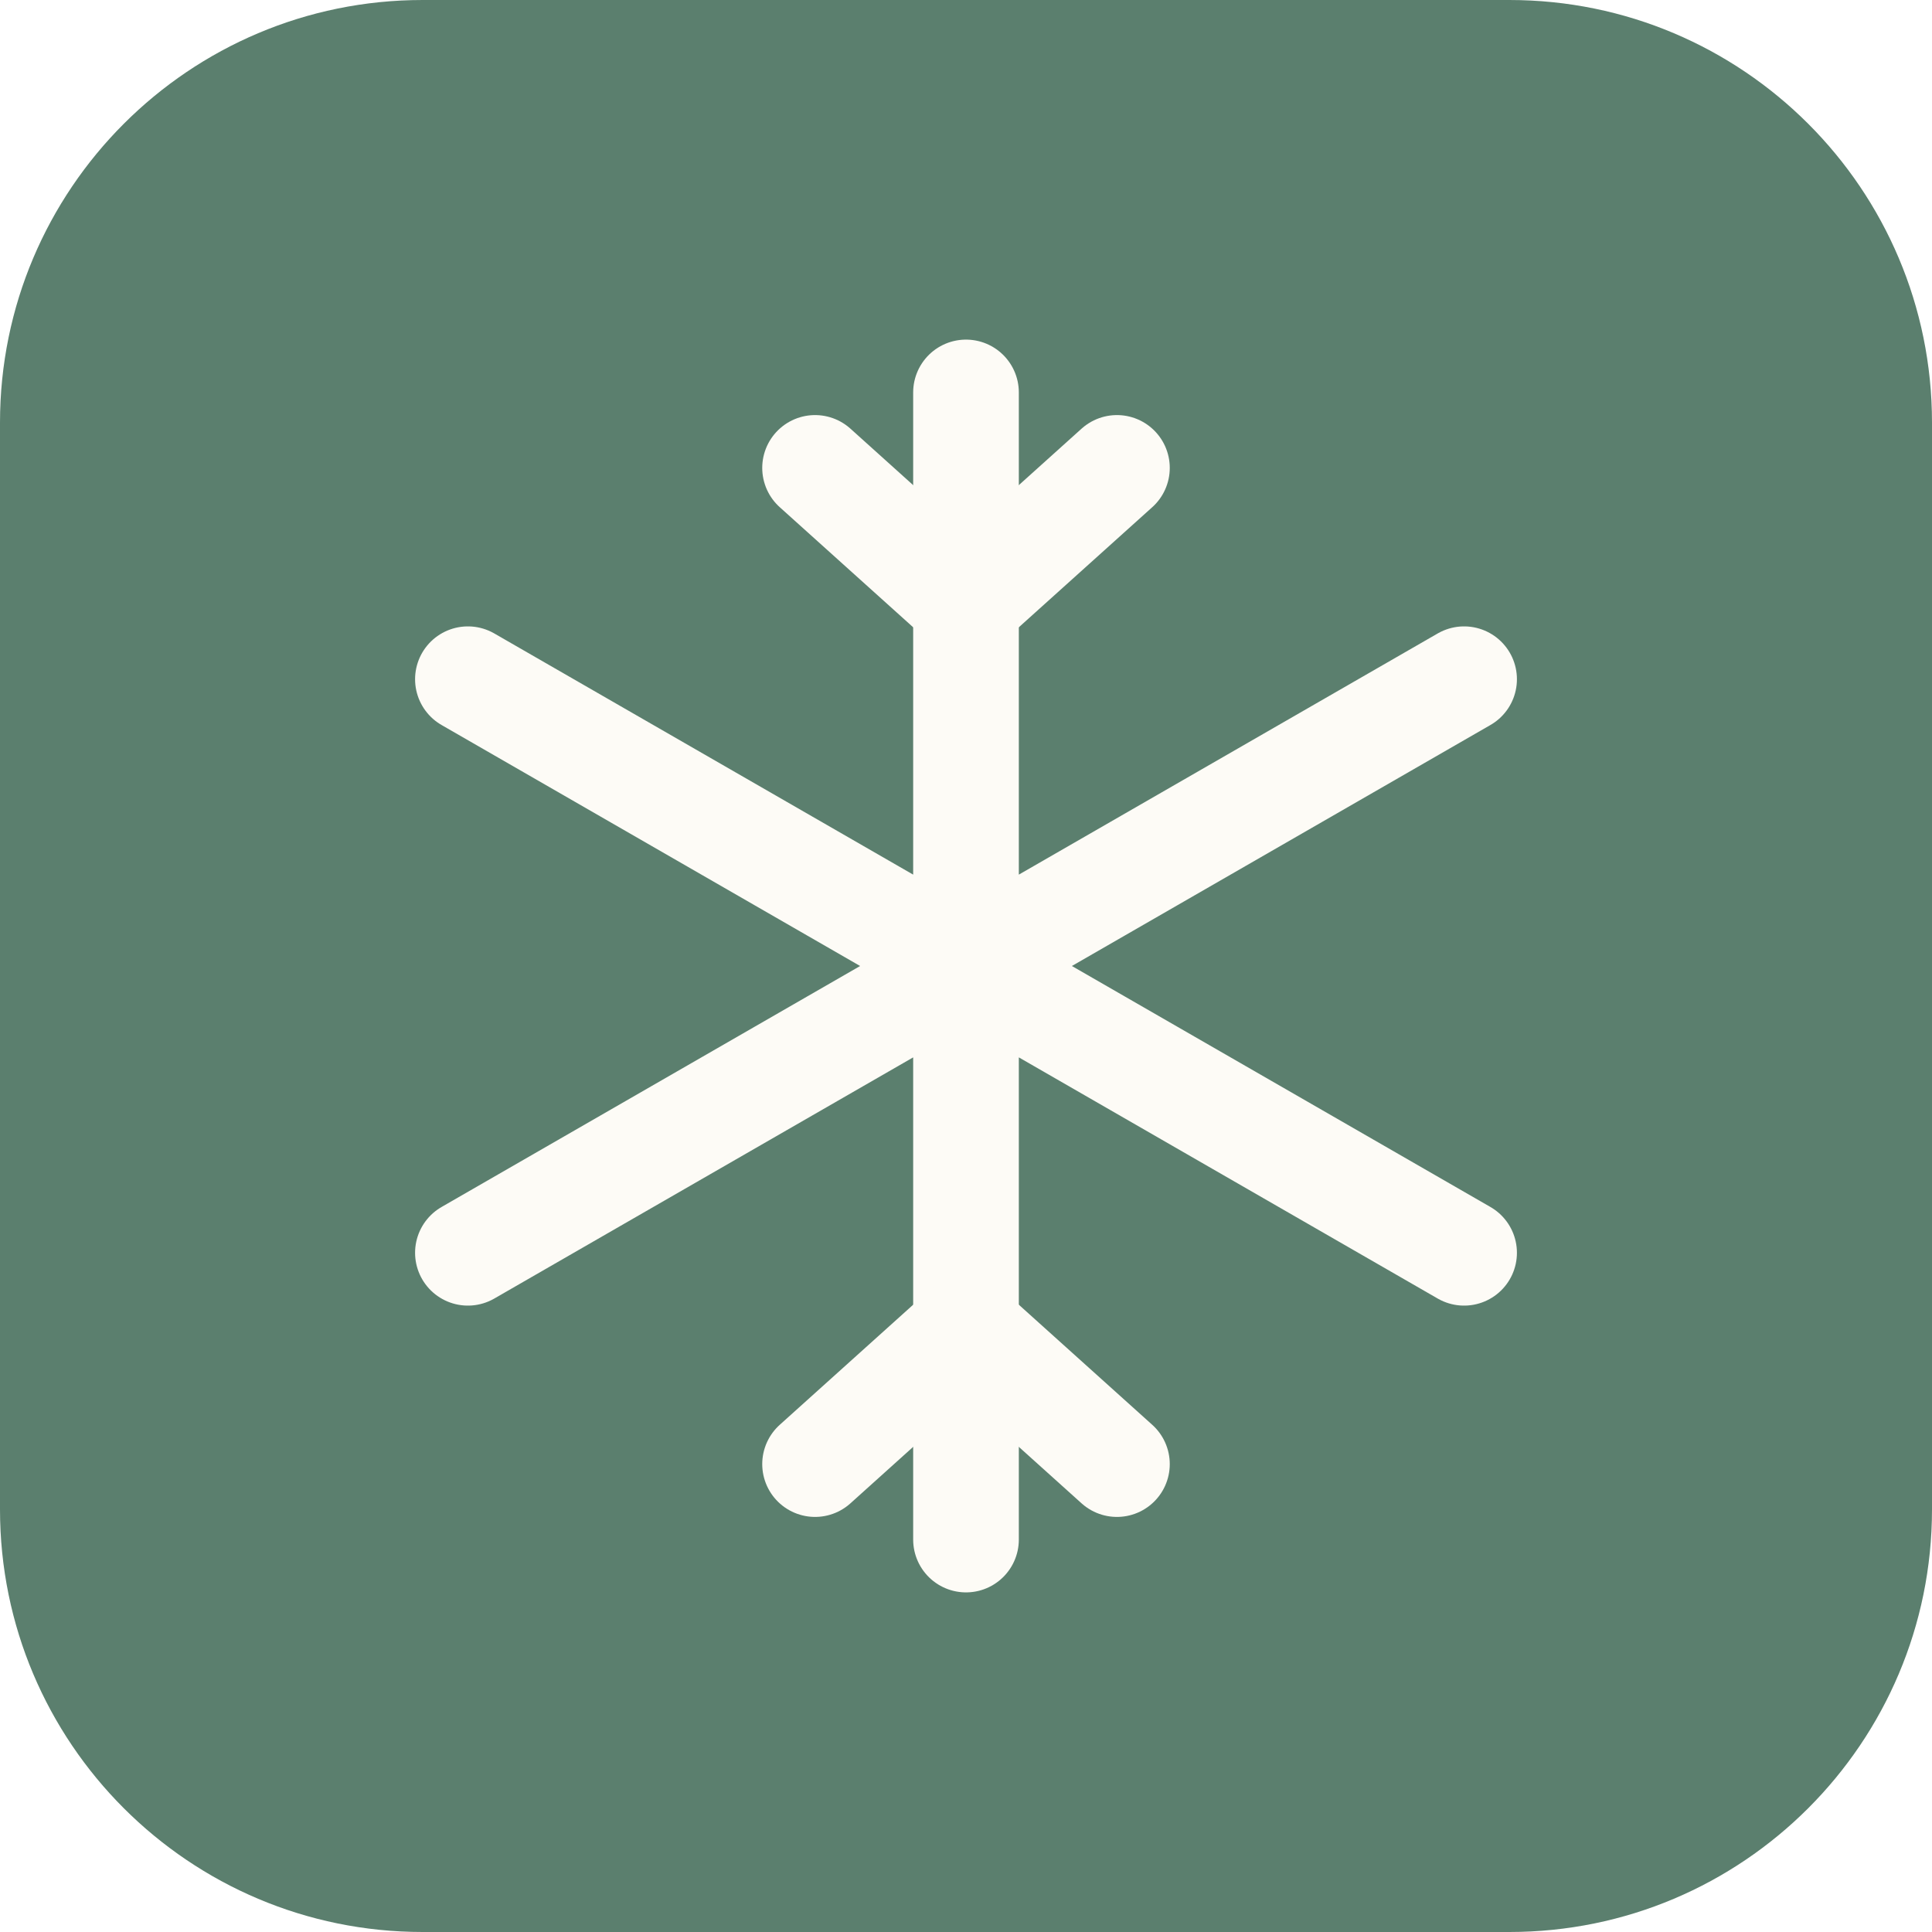
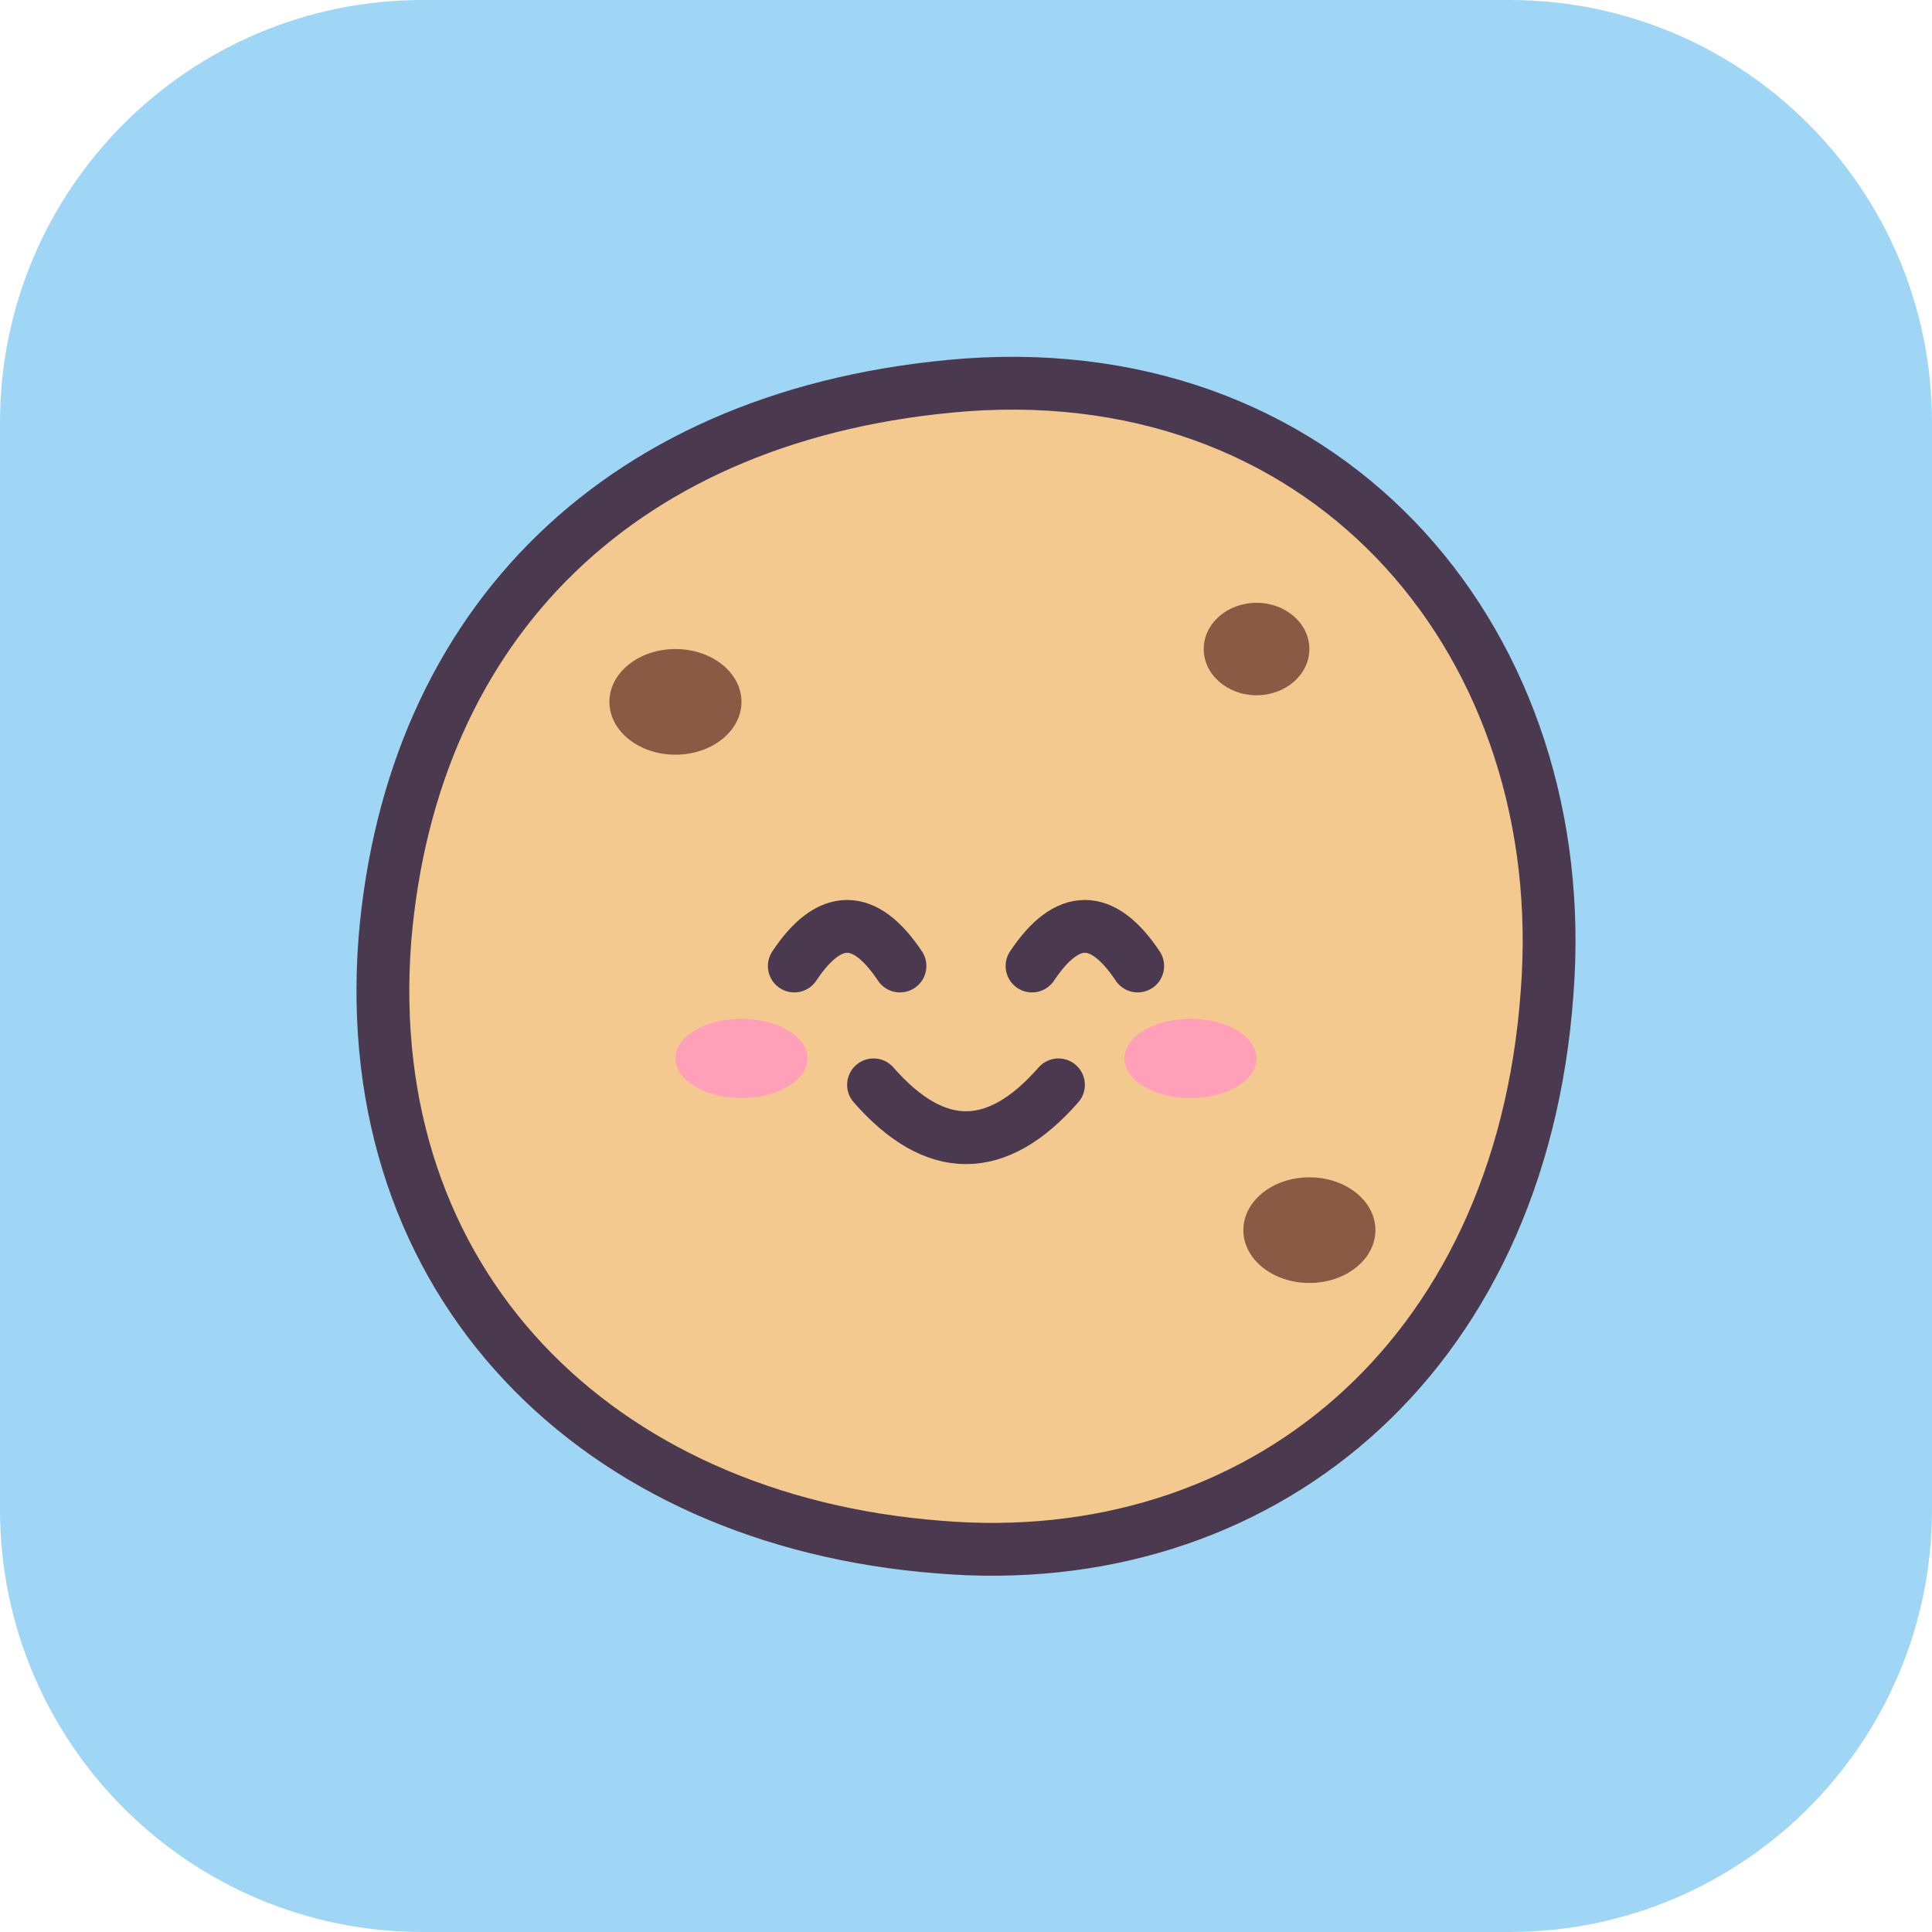
<svg xmlns="http://www.w3.org/2000/svg" viewBox="0 0 512 512">
-   <rect width="512" height="512" rx="112" fill="#5b7f6e" />
-   <g fill="none" stroke="#fdfbf6" stroke-width="28" stroke-linecap="round">
-     <path d="M256 104v304M124 180l264 152M124 332l264-152" />
-     <path d="M256 160l-40-36M256 160l40-36M256 352l-40 36M256 352l40 36" />
+   <rect width="512" height="512" rx="112" fill="#9fd6f5" />
+   <g transform="translate(46 46) scale(3.5)" stroke="#4b3a4f" stroke-width="4" stroke-linecap="round" stroke-linejoin="round" fill="none">
+     <path d="M60 16 C88 14 106 36 104 62 C102 90 82 106 58 104 C32 102 14 84 16 58 C18 34 34 18 60 16Z" fill="#f4c98f" />
+     <ellipse cx="38" cy="40" rx="5" ry="4" fill="#8a5a44" stroke="none" />
+     <ellipse cx="82" cy="36" rx="4" ry="3.5" fill="#8a5a44" stroke="none" />
+     <ellipse cx="86" cy="80" rx="5" ry="4" fill="#8a5a44" stroke="none" />
+     <ellipse cx="43" cy="67" rx="5" ry="3" fill="#ff9fb8" stroke="none" />
+     <ellipse cx="77" cy="67" rx="5" ry="3" fill="#ff9fb8" stroke="none" />
+     <path d="M47 60 q4 -6 8 0 M65 60 q4 -6 8 0" />
+     <path d="M53 69 q7 8 14 0" />
  </g>
</svg>
